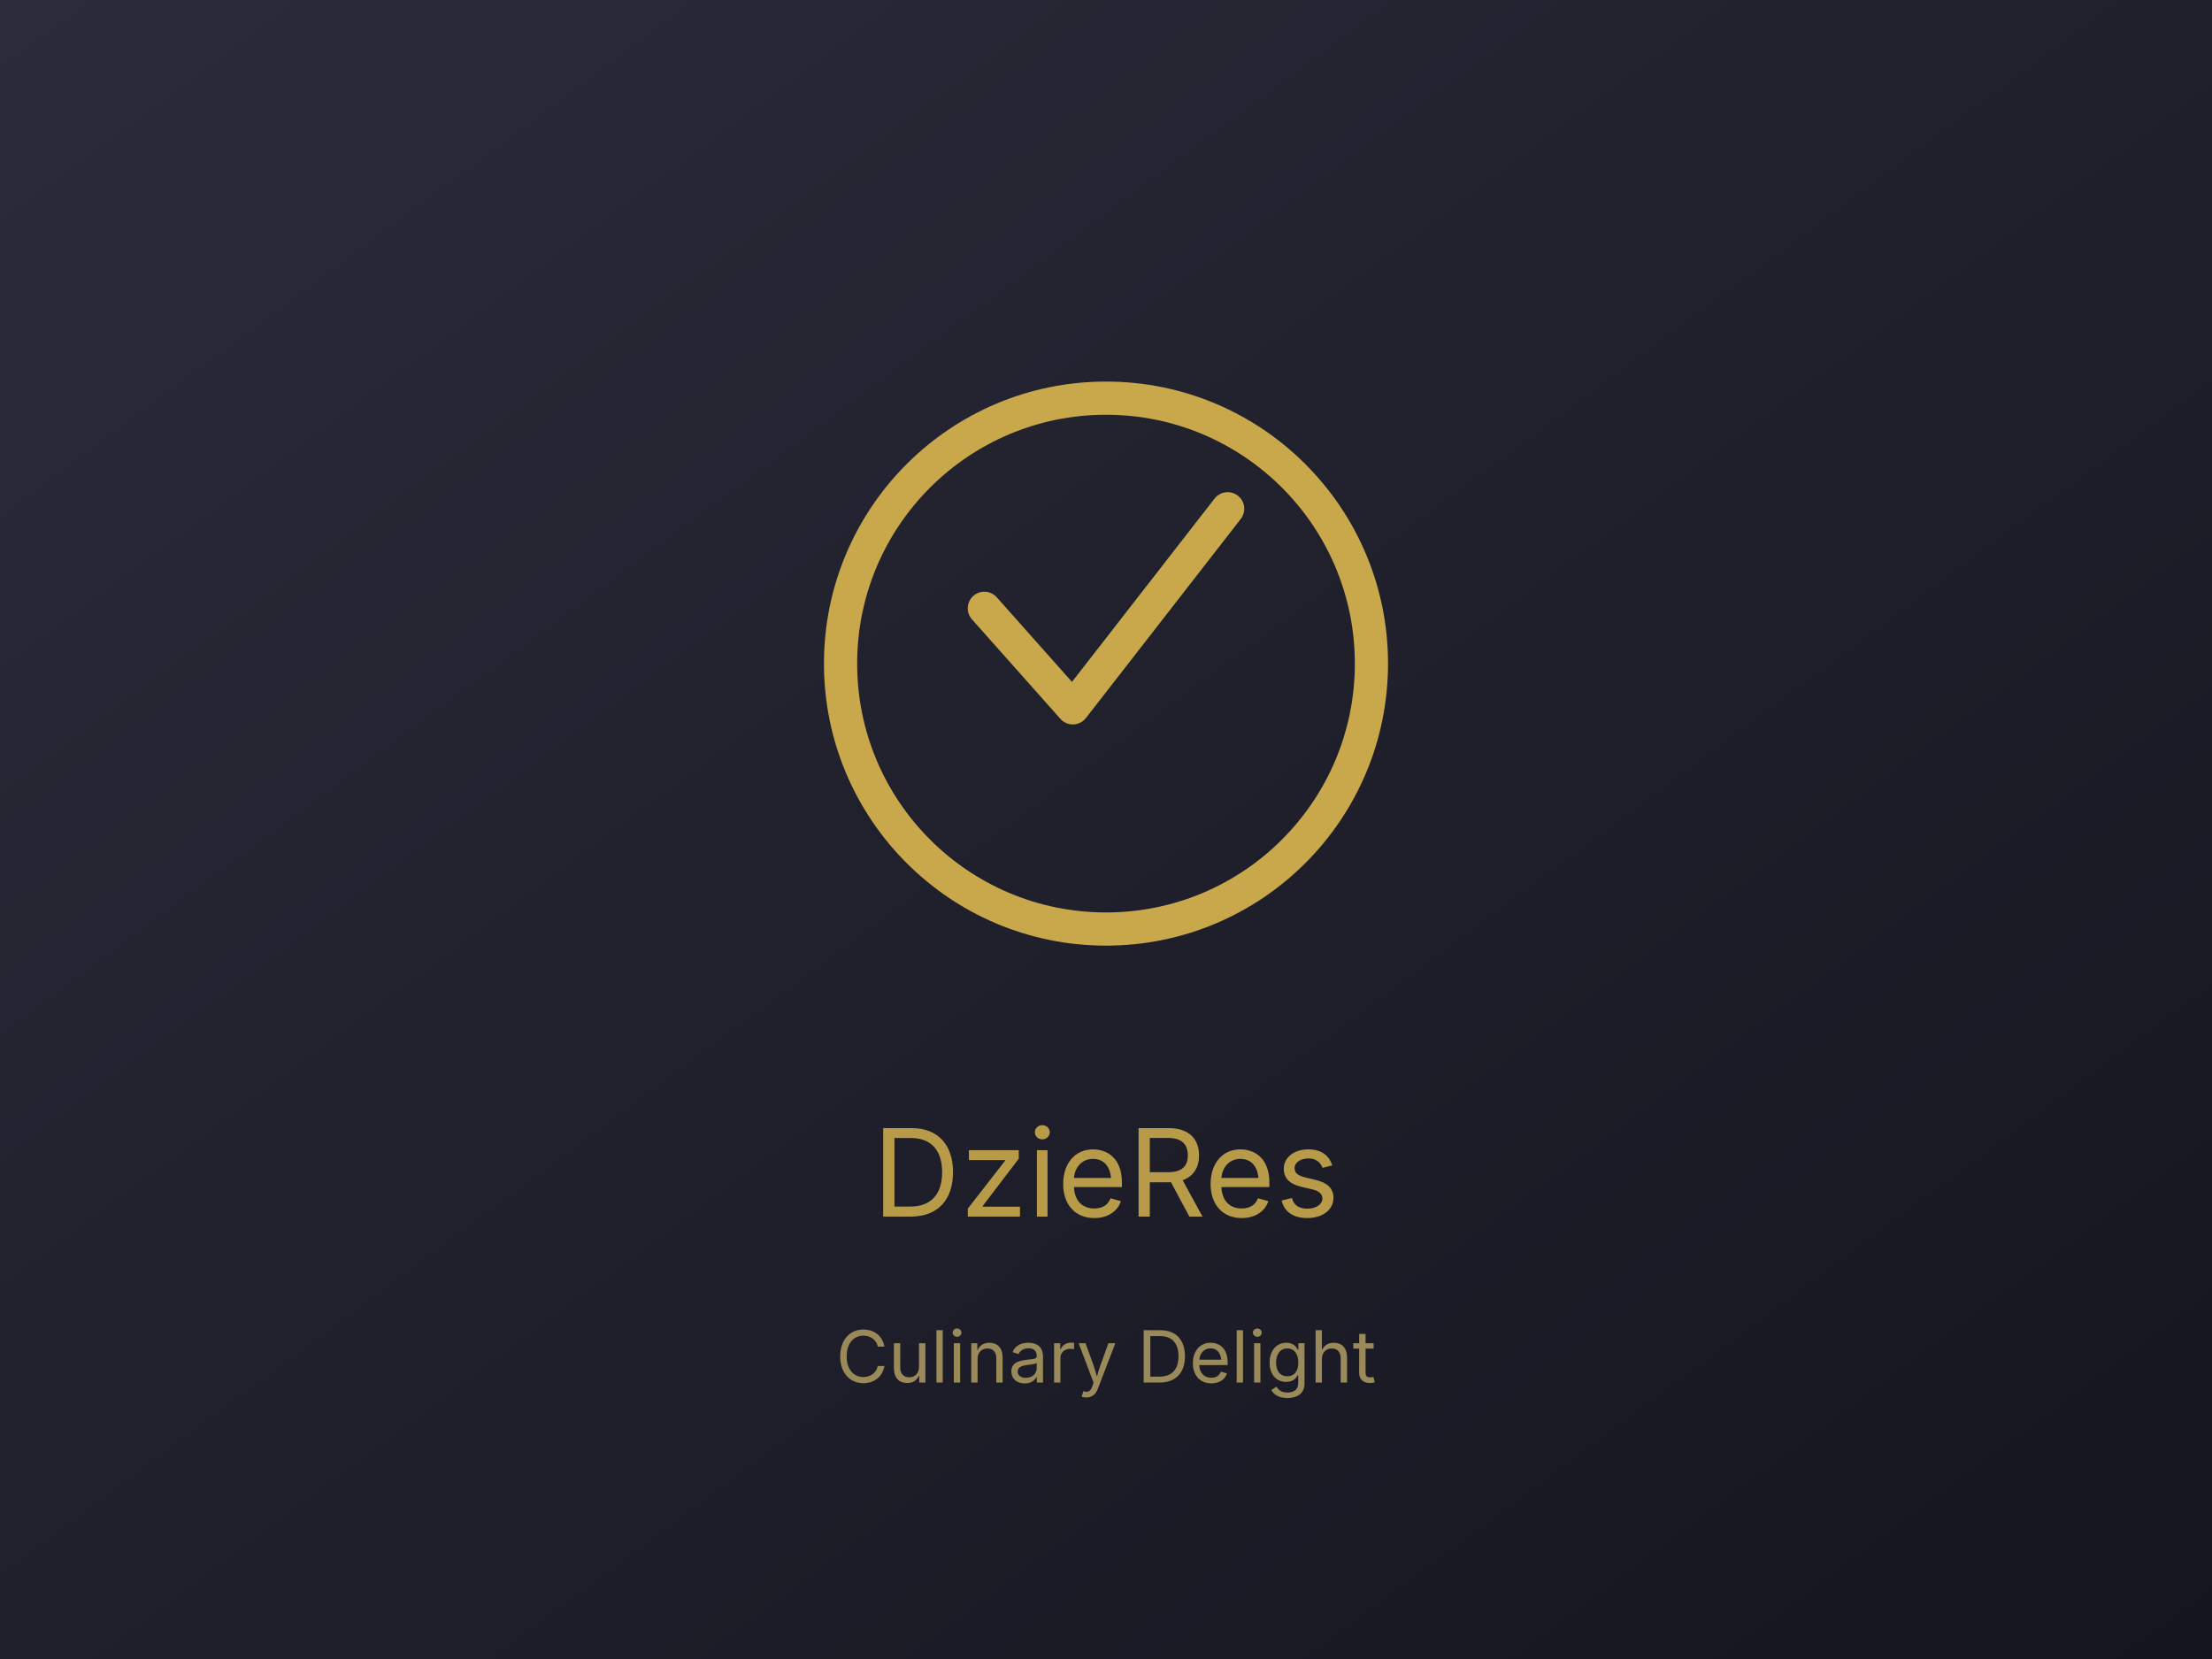
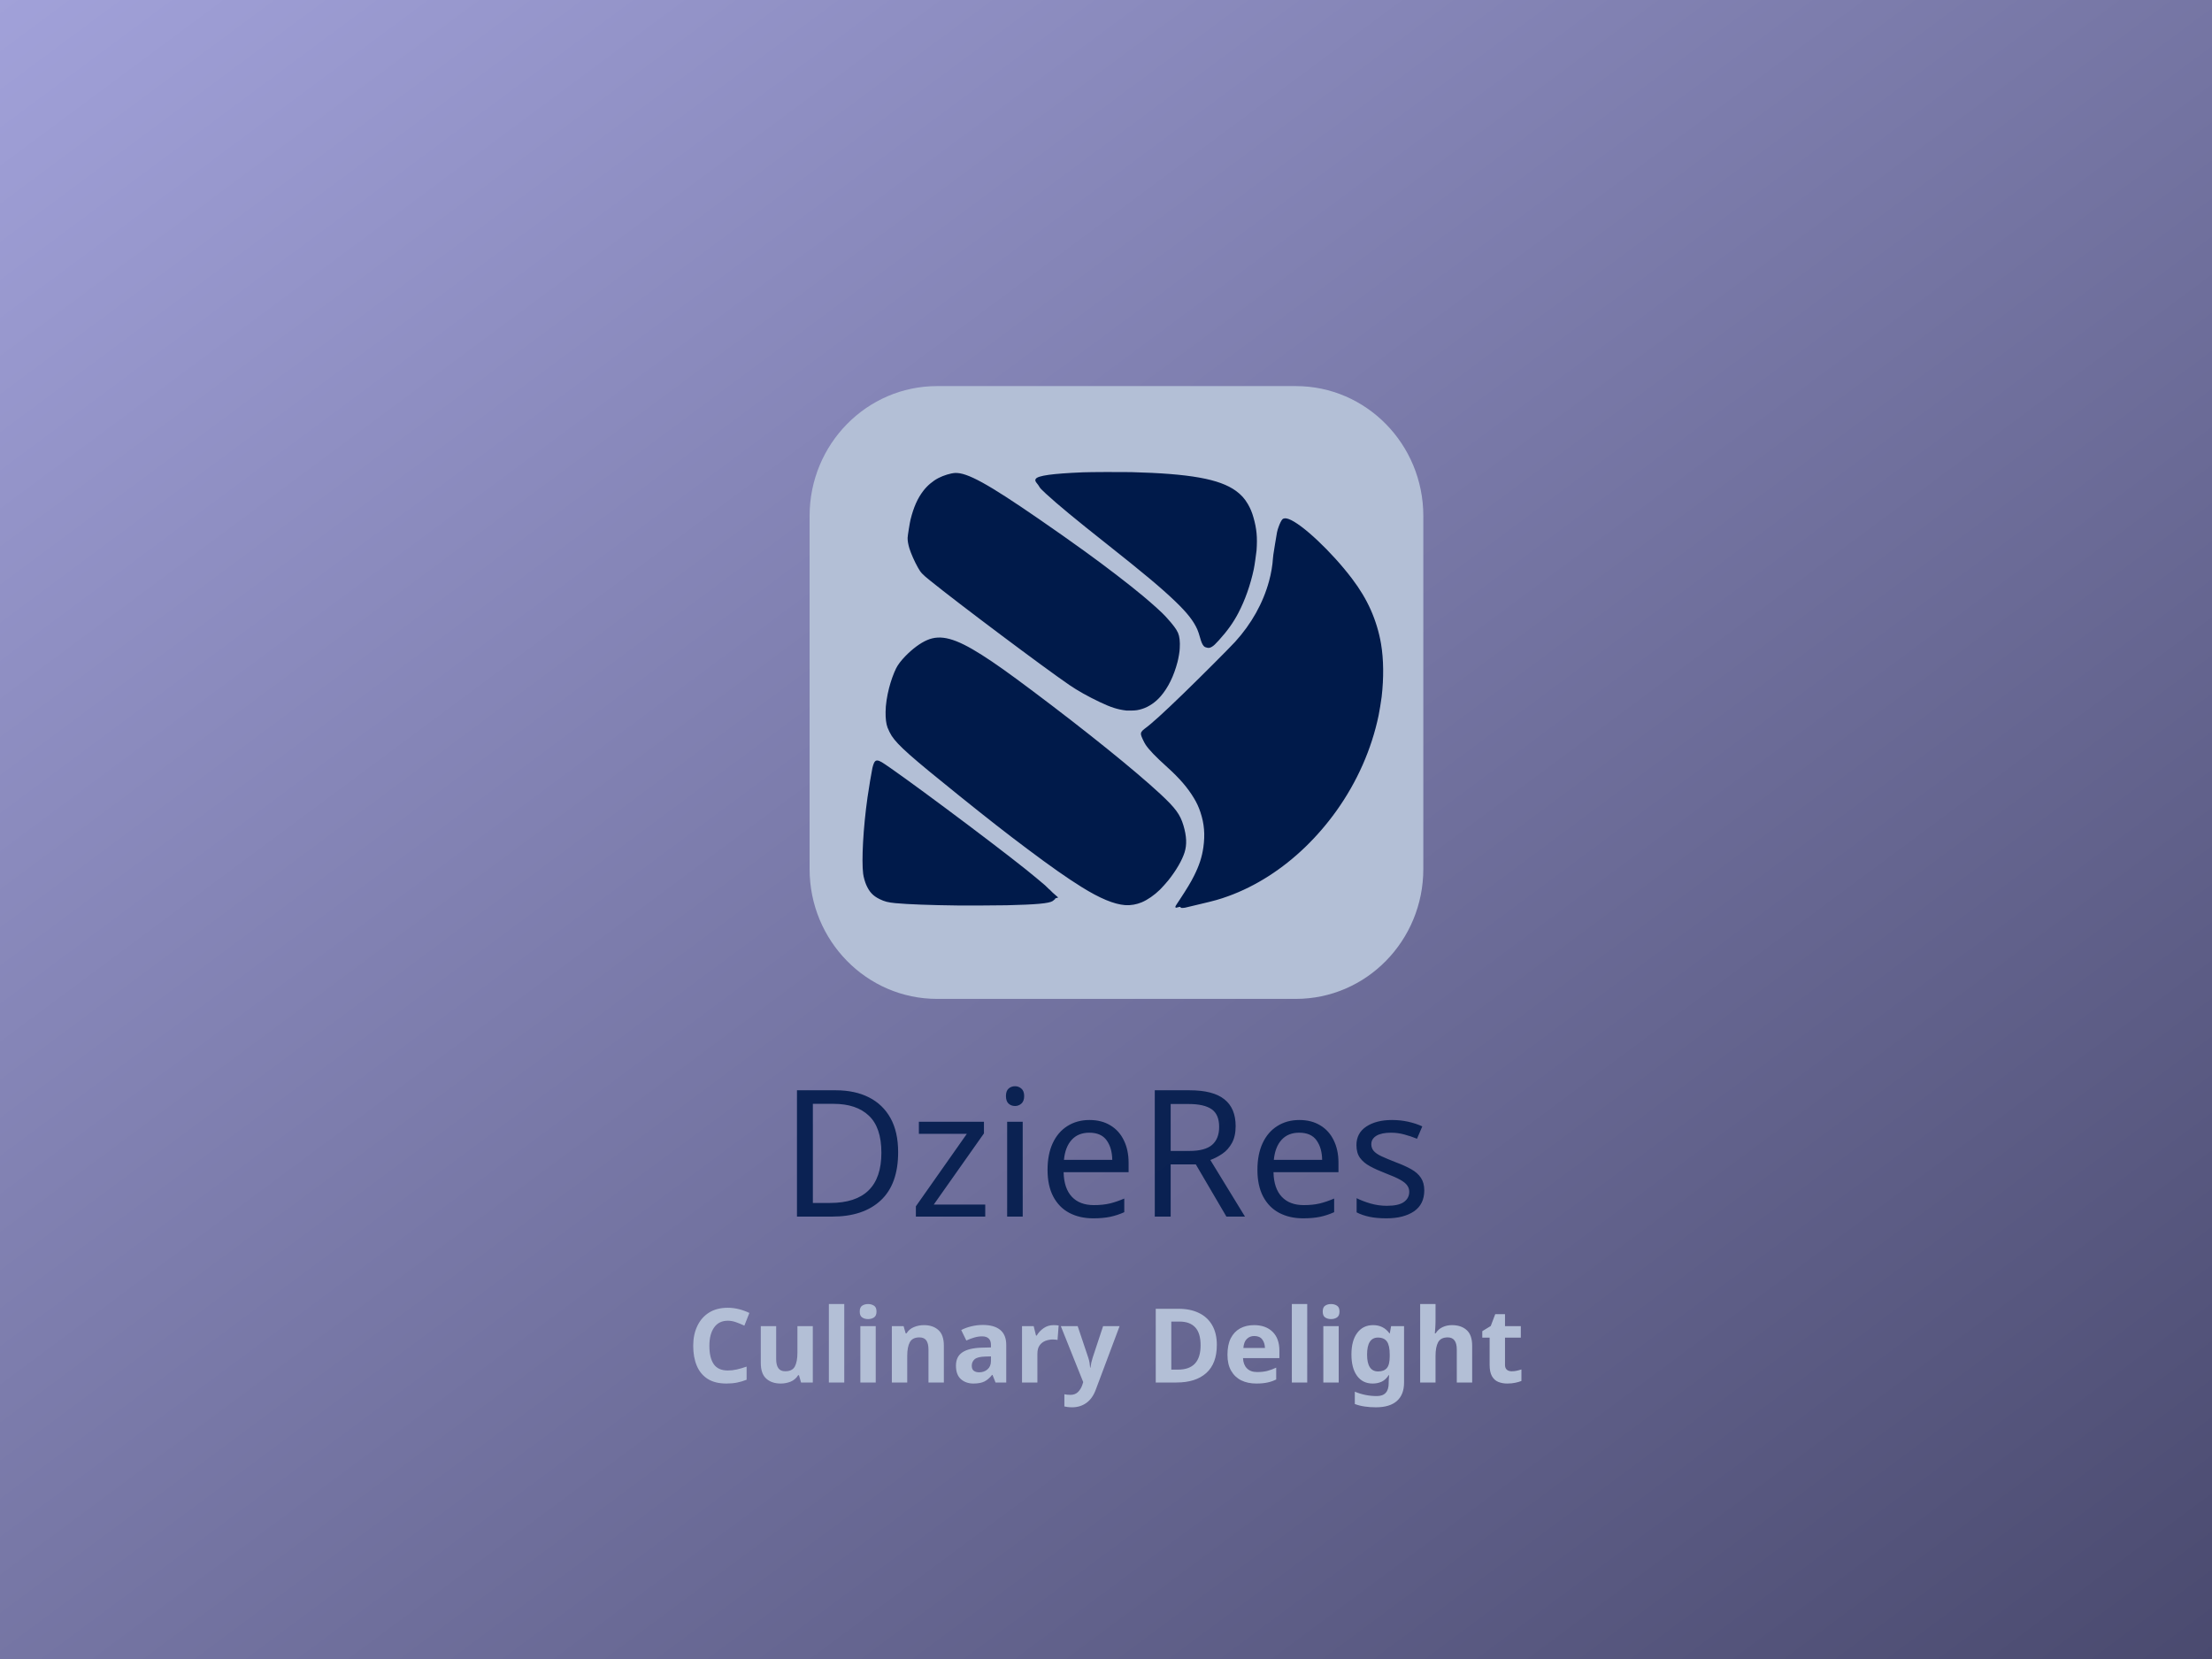
- <svg xmlns="http://www.w3.org/2000/svg" viewBox="0 0 400 300" width="400" height="300">
-   <defs>
+ <svg xmlns="http://www.w3.org/2000/svg" viewBox="0 0 400 300" width="400" height="300" version="1.1" id="svg19" xml:space="preserve">
+   <defs id="defs7">
    <linearGradient id="bg" x1="0" y1="0" x2="1" y2="1">
-       <stop offset="0%" stop-color="#2b2b3a" />
-       <stop offset="100%" stop-color="#15151f" />
+       <stop offset="0" stop-color="#2b2b3a" id="stop2" style="stop-color:#a1a1d9;stop-opacity:1;" />
+       <stop offset="1" stop-color="#15151f" id="stop4" style="stop-color:#4a4a6f;stop-opacity:1;" />
    </linearGradient>
  </defs>
-   <rect width="400" height="300" fill="url(#bg)" />
-   <circle cx="200" cy="120" r="48" fill="none" stroke="#c9a84c" stroke-width="6" />
-   <path d="M178 110 l16 18 l28 -36" fill="none" stroke="#c9a84c" stroke-width="6" stroke-linecap="round" stroke-linejoin="round" />
-   <text x="200" y="220" font-family="Inter, sans-serif" font-size="22" fill="#c9a84c" text-anchor="middle" opacity="0.9">DzieRes</text>
-   <text x="200" y="250" font-family="Inter, sans-serif" font-size="13" fill="#9a8a5a" text-anchor="middle">Culinary Delight</text>
+   <rect width="400" height="300" fill="url(#bg)" id="rect9" />
+   <text x="200" y="220" font-family="Inter, sans-serif" font-size="22" fill="#c9a84c" text-anchor="middle" opacity="0.9" id="text15" style="font-style:normal;font-variant:normal;font-weight:normal;font-stretch:normal;font-size:32px;font-family:NOS;-inkscape-font-specification:'NOS, Normal';font-variant-ligatures:normal;font-variant-caps:normal;font-variant-numeric:normal;font-variant-east-asian:normal;text-anchor:middle;opacity:0.9;fill:#001a4a;fill-opacity:1;stroke:none">DzieRes</text>
+   <text x="200" y="250" font-family="Inter, sans-serif" font-size="13" fill="#9a8a5a" text-anchor="middle" id="text17" style="fill:#b3bfd6;fill-opacity:1;-inkscape-font-specification:'sans-serif, Bold';font-family:sans-serif;font-weight:bold;font-style:normal;font-stretch:normal;font-variant:normal;font-size:18.667px;font-variant-ligatures:normal;font-variant-caps:normal;font-variant-numeric:normal;font-variant-east-asian:normal;text-anchor:middle">Culinary Delight</text>
+   <g id="layer1" transform="matrix(3.779528,0,0,3.779528,-4723.805,-721.6846)">
+     <rect style="fill:#b3bfd6;fill-opacity:1;stroke:none;stroke-width:0.093;stroke-linecap:round;stroke-linejoin:round;paint-order:stroke markers fill" id="rect478-6-5" width="29.364" height="29.32" x="1288.575" y="209.418" ry="6.215" rx="6.101" />
+     <path style="fill:#001a4a;fill-opacity:1;stroke-width:0.007" d="m 1306.355,234.379 c -0.024,-0.01 -0.051,-0.034 -0.051,-0.044 -5e-4,-0.005 -0.037,8.6e-4 -0.096,0.017 -0.051,0.015 -0.1,0.025 -0.105,0.025 0,-0.001 -0.024,-0.012 -0.024,-0.026 0,-0.02 0,-0.028 9e-4,-0.044 0,-0.012 0.101,-0.16 0.213,-0.33 0.345,-0.526 0.518,-0.814 0.668,-1.111 0.254,-0.504 0.386,-0.904 0.454,-1.38 0.086,-0.61 0.044,-1.131 -0.142,-1.685 -0.083,-0.248 -0.174,-0.444 -0.309,-0.669 -0.301,-0.499 -0.688,-0.948 -1.273,-1.477 -0.573,-0.518 -0.868,-0.825 -1.036,-1.074 -0.076,-0.115 -0.206,-0.389 -0.221,-0.471 -0.024,-0.119 0.024,-0.184 0.174,-0.3 0.325,-0.235 0.891,-0.749 1.854,-1.682 0.848,-0.822 2.199,-2.175 2.473,-2.475 0.782,-0.859 1.338,-1.854 1.623,-2.904 0.101,-0.366 0.167,-0.763 0.186,-1.083 0,-0.071 0.024,-0.214 0.096,-0.665 0.1,-0.627 0.103,-0.643 0.176,-0.849 0.054,-0.156 0.132,-0.312 0.179,-0.358 0.061,-0.061 0.159,-0.066 0.303,-0.015 0.626,0.224 2.057,1.57 3.024,2.845 0.385,0.508 0.674,0.989 0.902,1.5 0.228,0.514 0.399,1.075 0.492,1.627 0.125,0.738 0.135,1.634 0.029,2.538 -0.024,0.19 -0.105,0.699 -0.145,0.883 -0.336,1.618 -1.03,3.186 -2.025,4.578 -0.438,0.612 -0.943,1.199 -1.48,1.718 -1.105,1.068 -2.373,1.878 -3.687,2.354 -0.405,0.147 -0.667,0.221 -1.31,0.371 -0.174,0.04 -0.402,0.095 -0.507,0.121 -0.105,0.026 -0.218,0.053 -0.254,0.06 -0.066,0.015 -0.162,0.017 -0.189,0.005 z m -10.676,-0.11 c -1.297,-0.015 -2.416,-0.056 -2.996,-0.112 -0.356,-0.034 -0.519,-0.076 -0.759,-0.194 -0.32,-0.158 -0.487,-0.337 -0.641,-0.686 -0.061,-0.141 -0.125,-0.368 -0.145,-0.523 -0.081,-0.635 0,-2.187 0.208,-3.658 0.046,-0.34 0.203,-1.275 0.235,-1.408 0.081,-0.328 0.147,-0.399 0.322,-0.337 0.032,0.012 0.088,0.039 0.122,0.06 0.708,0.43 5.101,3.698 6.9,5.134 0.246,0.197 0.848,0.694 0.91,0.753 0.049,0.047 0.164,0.159 0.179,0.173 0,0.007 0.024,0.025 0.039,0.035 0.024,0.01 0.032,0.026 0.039,0.035 0.059,0.064 0.159,0.159 0.26,0.242 0.064,0.054 0.118,0.101 0.118,0.103 -5e-4,0.002 -0.032,0.012 -0.071,0.022 -0.066,0.015 -0.071,0.017 -0.073,0.036 0,0.012 0,0.025 -0.024,0.03 0,0.005 -0.029,0.022 -0.044,0.039 -0.025,0.015 -0.042,0.037 -0.059,0.046 -0.181,0.111 -0.775,0.165 -2.185,0.199 -0.358,0.007 -1.921,0.017 -2.341,0.012 z m 7.999,-0.017 c -0.537,-0.04 -1.218,-0.324 -2.095,-0.871 -0.698,-0.435 -1.481,-0.985 -2.604,-1.828 -1.038,-0.779 -1.823,-1.393 -3.239,-2.532 -2.332,-1.876 -2.931,-2.407 -3.238,-2.869 -0.056,-0.084 -0.157,-0.286 -0.196,-0.392 -0.069,-0.184 -0.1,-0.439 -0.095,-0.752 0,-0.332 0.069,-0.766 0.167,-1.145 0.086,-0.336 0.211,-0.686 0.336,-0.94 0.086,-0.172 0.235,-0.37 0.442,-0.583 0.345,-0.354 0.715,-0.628 1.037,-0.767 0.656,-0.284 1.357,-0.096 2.619,0.705 0.616,0.39 1.283,0.864 2.442,1.733 2.567,1.925 4.901,3.808 6.101,4.922 0.724,0.673 0.948,0.977 1.106,1.503 0.154,0.519 0.172,0.922 0.054,1.295 -0.12,0.379 -0.403,0.866 -0.776,1.334 -0.096,0.118 -0.304,0.352 -0.399,0.445 -0.273,0.266 -0.591,0.487 -0.873,0.606 -0.247,0.105 -0.534,0.154 -0.787,0.135 z m 0.052,-9.311 c -0.419,-0.049 -0.735,-0.15 -1.273,-0.406 -0.572,-0.272 -1.059,-0.546 -1.458,-0.819 -1.232,-0.844 -5.315,-3.905 -6.666,-4.999 -0.375,-0.304 -0.435,-0.368 -0.578,-0.622 -0.159,-0.282 -0.329,-0.667 -0.404,-0.91 -0.059,-0.195 -0.088,-0.36 -0.086,-0.508 0,-0.082 0.105,-0.735 0.14,-0.872 0.149,-0.596 0.334,-1.013 0.609,-1.373 0.194,-0.253 0.449,-0.47 0.724,-0.614 0.243,-0.126 0.588,-0.232 0.794,-0.243 0.574,-0.03 1.56,0.511 4.021,2.207 0.804,0.554 1.494,1.04 2.195,1.546 0.997,0.72 2.108,1.573 2.778,2.133 0.466,0.39 0.921,0.801 1.07,0.967 0.024,0.025 0.054,0.058 0.066,0.074 0.025,0.015 0.029,0.032 0.032,0.037 0,0.005 0.034,0.04 0.069,0.077 0.034,0.037 0.078,0.088 0.098,0.111 0.056,0.068 0.105,0.13 0.108,0.135 0,0.002 0.024,0.03 0.049,0.062 0.064,0.079 0.147,0.214 0.184,0.301 0.073,0.168 0.103,0.417 0.083,0.734 0,0.149 -0.064,0.495 -0.105,0.652 -0.176,0.676 -0.448,1.232 -0.805,1.646 -0.248,0.287 -0.562,0.502 -0.881,0.604 -0.196,0.062 -0.303,0.079 -0.542,0.082 -0.108,10e-4 -0.211,10e-4 -0.225,-6.9e-4 z m 3.813,-3.018 c -0.056,-0.02 -0.076,-0.033 -0.108,-0.065 -0.066,-0.071 -0.118,-0.188 -0.179,-0.408 -0.044,-0.161 -0.091,-0.298 -0.132,-0.393 -0.179,-0.402 -0.481,-0.789 -1.045,-1.331 -0.655,-0.631 -1.524,-1.359 -3.301,-2.765 -1.47,-1.162 -2.333,-1.876 -2.897,-2.395 -0.223,-0.205 -0.275,-0.261 -0.324,-0.347 -0.024,-0.041 -0.061,-0.097 -0.086,-0.124 -0.101,-0.12 -0.118,-0.17 -0.076,-0.236 0.098,-0.158 0.791,-0.254 2.259,-0.315 0.346,-0.015 1.862,-0.02 2.299,-0.01 2.81,0.073 4.233,0.327 5.017,0.896 0.25,0.181 0.419,0.367 0.572,0.629 0.12,0.207 0.199,0.39 0.271,0.647 0.154,0.543 0.191,0.946 0.147,1.573 -0.024,0.189 -0.086,0.681 -0.132,0.898 -0.159,0.75 -0.417,1.48 -0.74,2.098 -0.238,0.455 -0.522,0.854 -0.928,1.301 -0.179,0.196 -0.24,0.254 -0.329,0.31 -0.105,0.066 -0.176,0.074 -0.289,0.034 z" id="path397-3-7-3" />
+   </g>
</svg>
